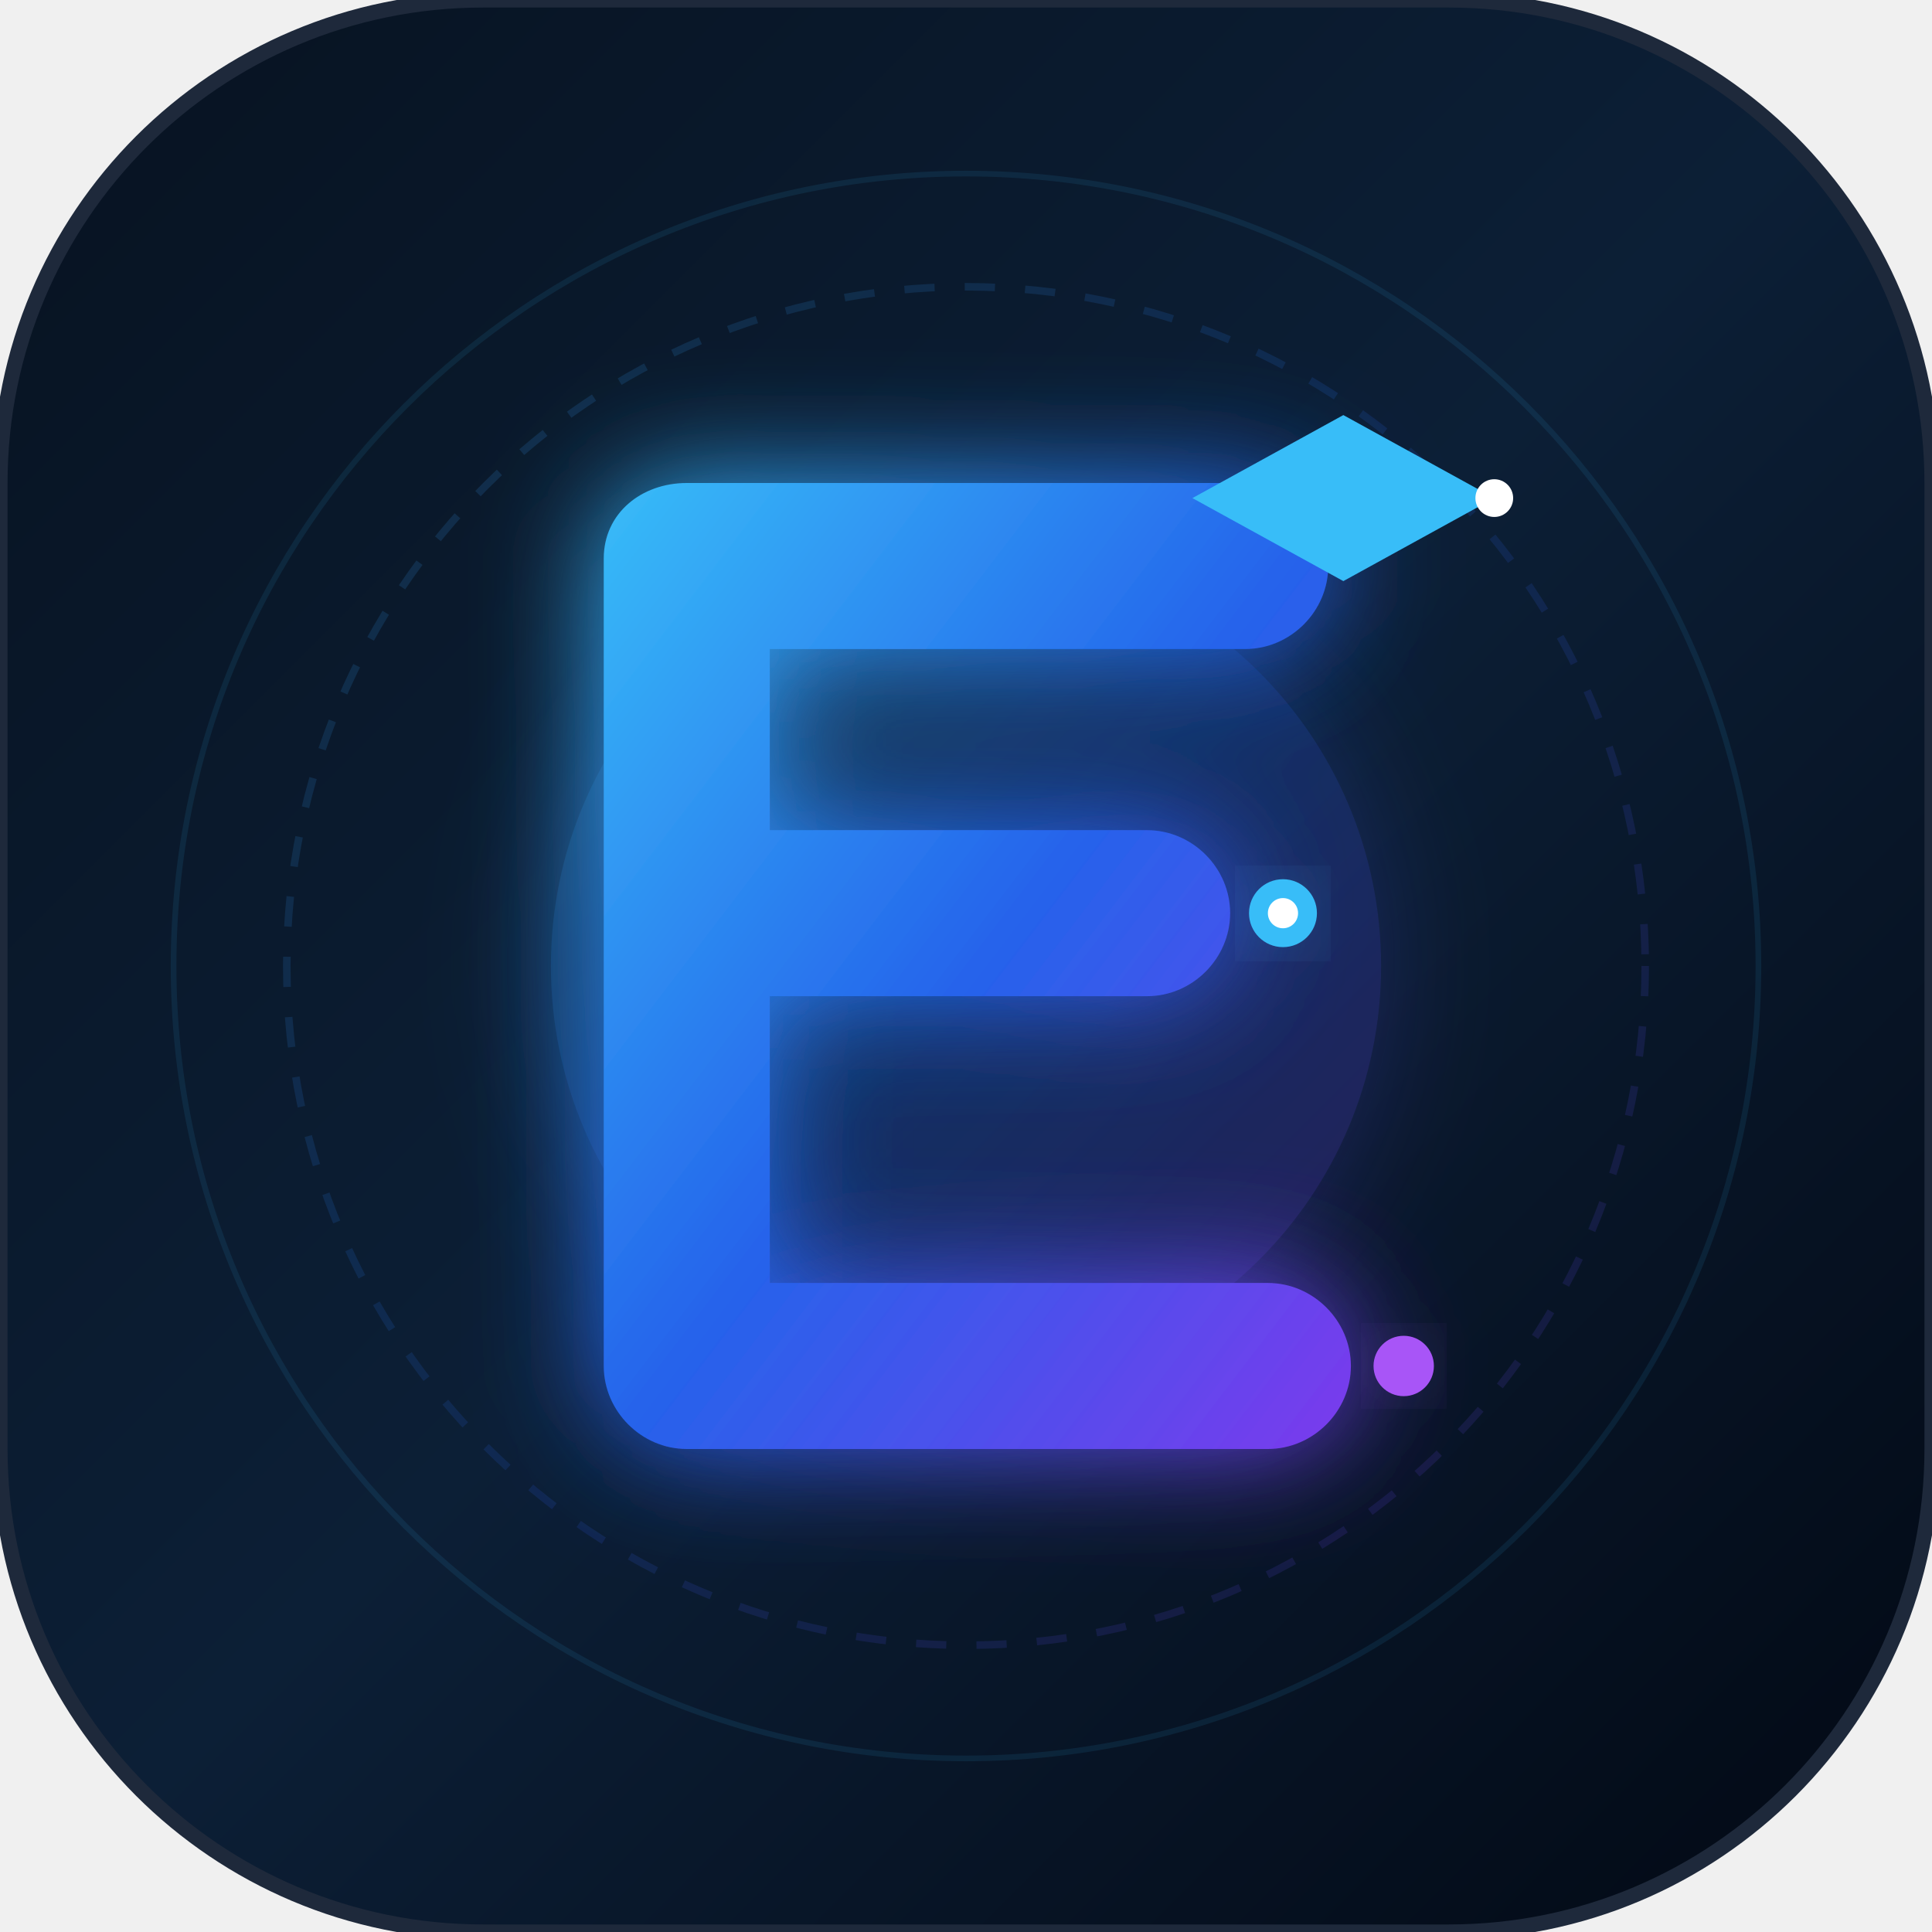
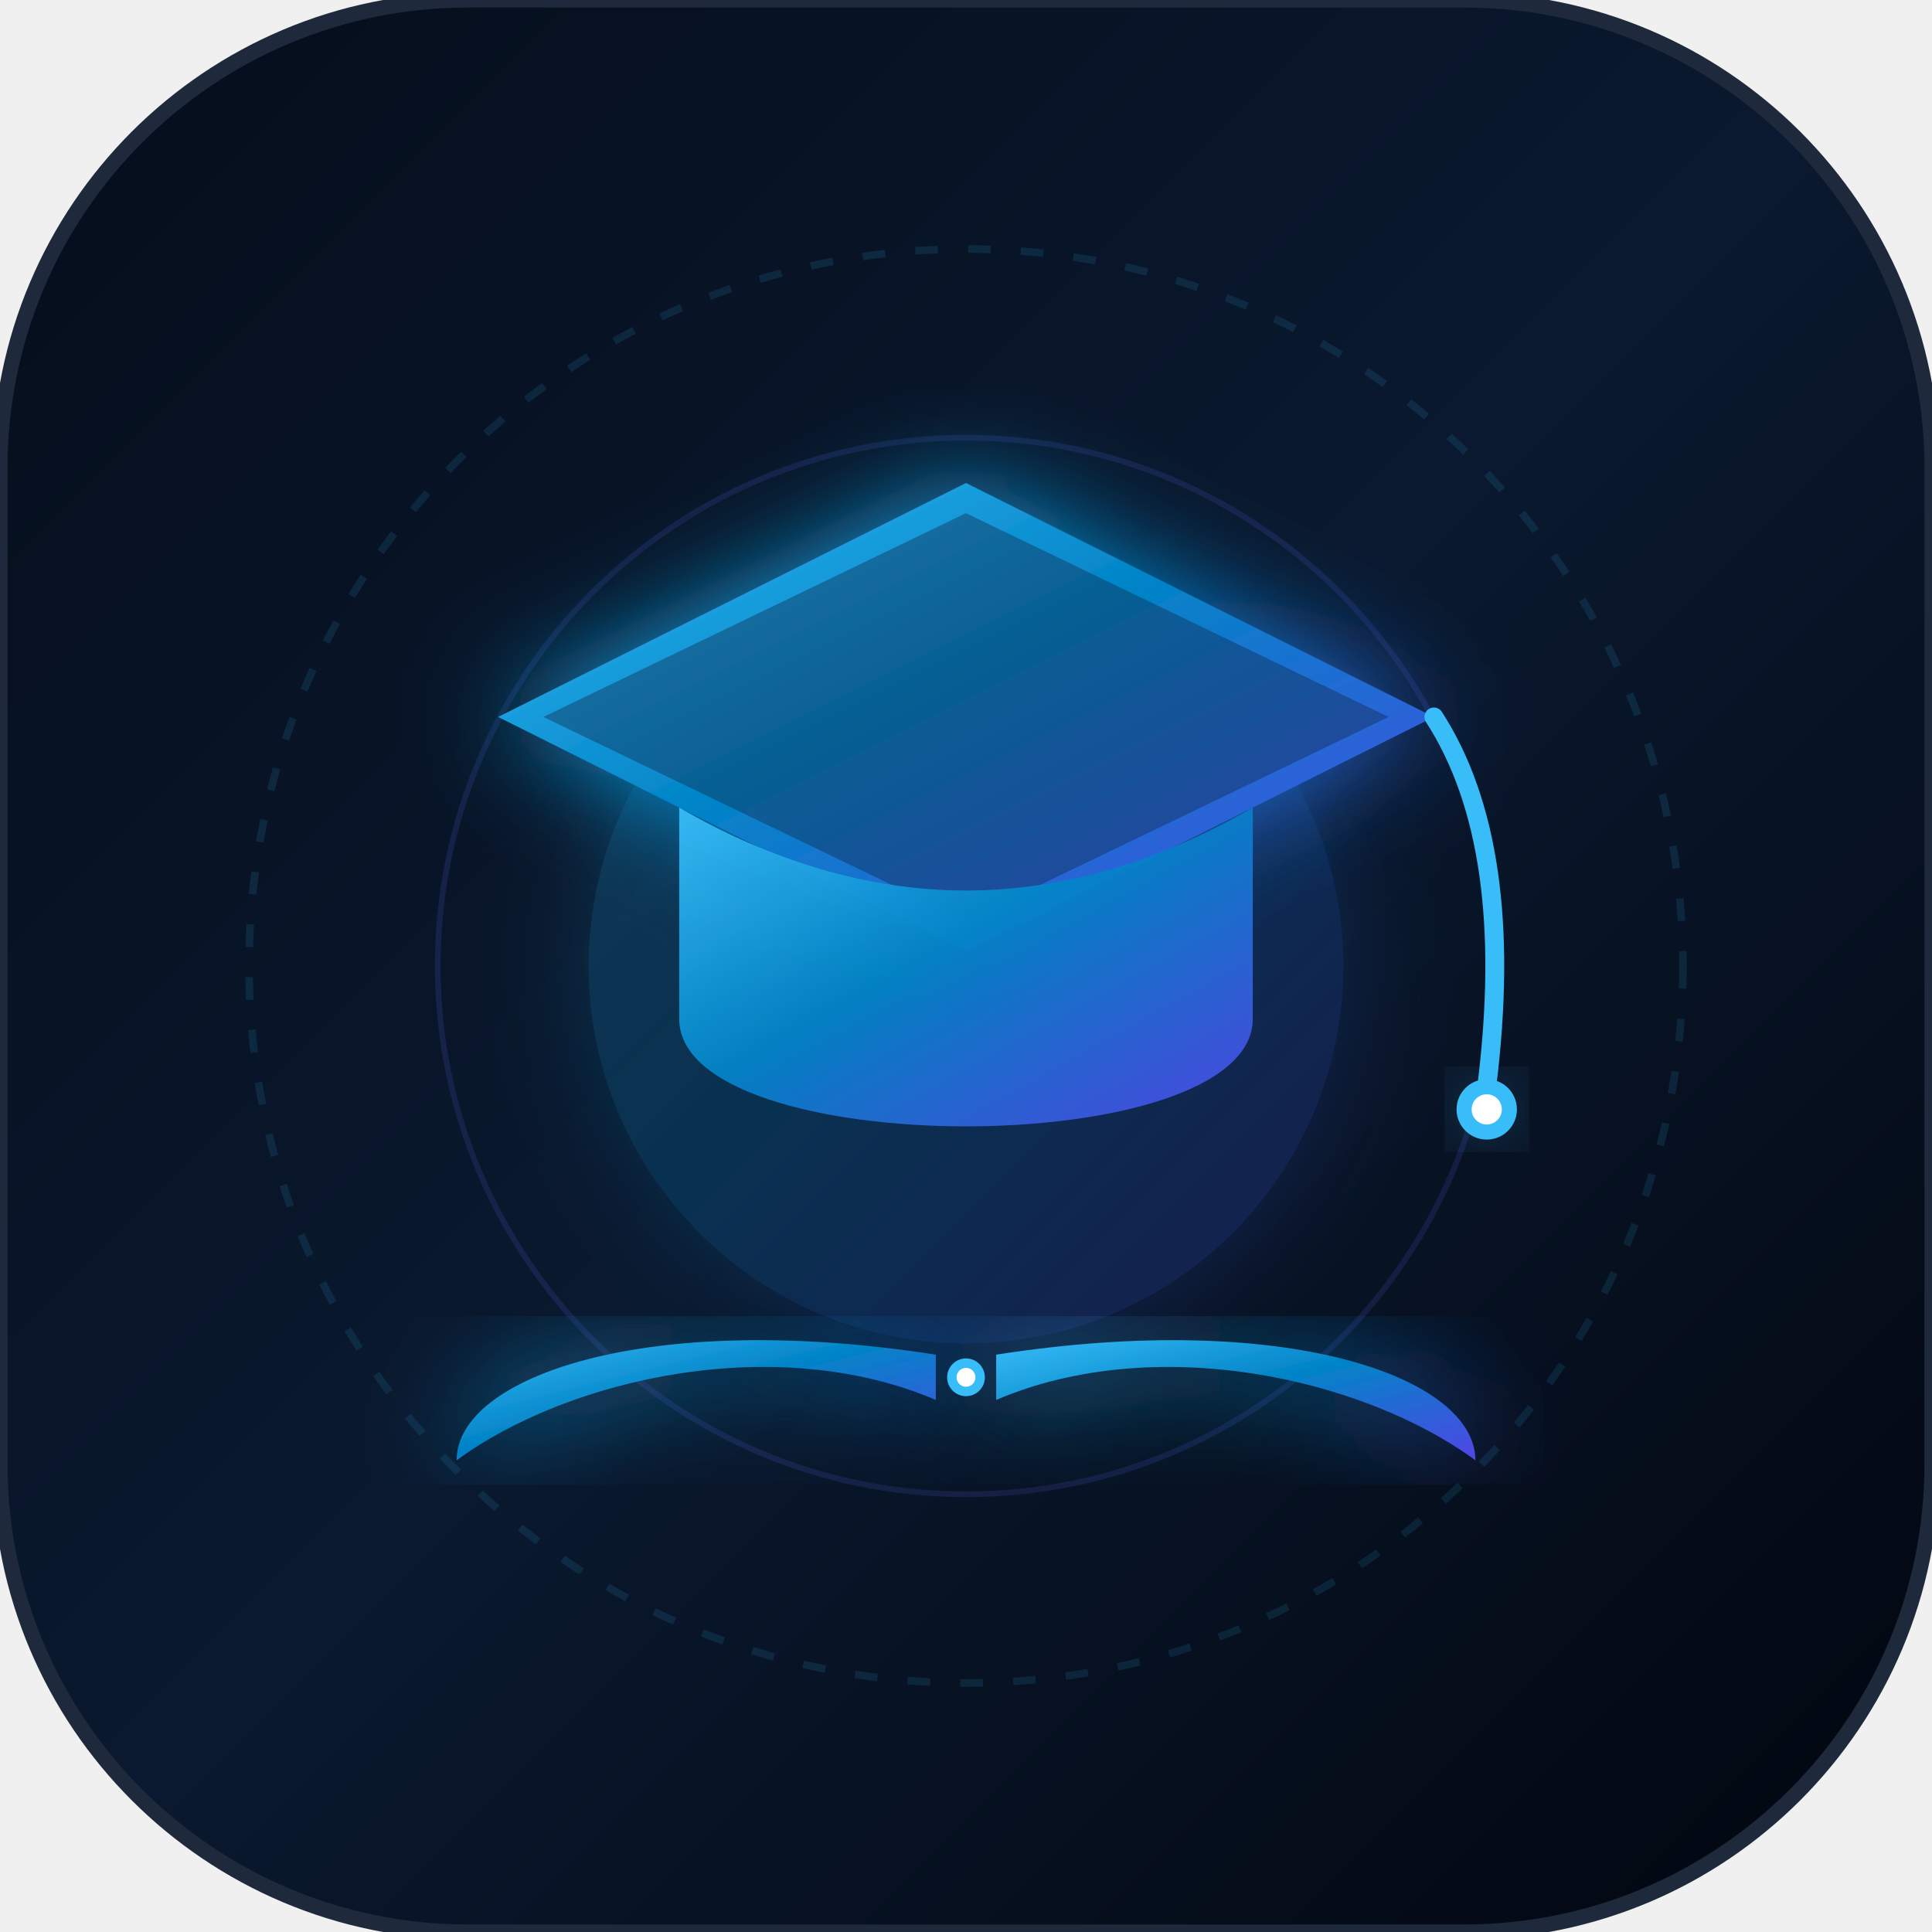
<svg xmlns="http://www.w3.org/2000/svg" viewBox="0 0 512 512" width="512" height="512">
  <defs>
    <linearGradient id="bgGrad" x1="0%" y1="0%" x2="100%" y2="100%">
-       <stop offset="0%" stop-color="#071220" />
-       <stop offset="50%" stop-color="#0c1f36" />
-       <stop offset="100%" stop-color="#020813" />
+       <stop offset="0%" stop-color="#050d1a" />
+       <stop offset="50%" stop-color="#0a192f" />
+       <stop offset="100%" stop-color="#02060e" />
    </linearGradient>
-     <linearGradient id="primaryGrad" x1="0%" y1="0%" x2="100%" y2="100%">
+     <linearGradient id="brandGrad" x1="0%" y1="0%" x2="100%" y2="100%">
      <stop offset="0%" stop-color="#38bdf8" />
-       <stop offset="50%" stop-color="#2563eb" />
-       <stop offset="100%" stop-color="#7c3aed" />
+       <stop offset="45%" stop-color="#0284c7" />
+       <stop offset="100%" stop-color="#4f46e5" />
    </linearGradient>
-     <linearGradient id="accentGrad" x1="0%" y1="0%" x2="100%" y2="0%">
+     <linearGradient id="goldGrad" x1="0%" y1="0%" x2="100%" y2="100%">
      <stop offset="0%" stop-color="#38bdf8" />
-       <stop offset="100%" stop-color="#a855f7" />
+       <stop offset="100%" stop-color="#818cf8" />
    </linearGradient>
-     <filter id="glow" x="-20%" y="-20%" width="140%" height="140%">
-       <feGaussianBlur stdDeviation="16" result="blur" />
+     <filter id="softGlow" x="-20%" y="-20%" width="140%" height="140%">
+       <feGaussianBlur stdDeviation="14" result="blur" />
      <feComposite in="SourceGraphic" in2="blur" operator="over" />
    </filter>
  </defs>
-   <rect width="512" height="512" rx="128" fill="url(#bgGrad)" stroke="#1e293b" stroke-width="4" />
-   <circle cx="256" cy="256" r="180" fill="none" stroke="url(#primaryGrad)" stroke-width="2" stroke-opacity="0.15" stroke-dasharray="8 8" />
-   <circle cx="256" cy="256" r="210" fill="none" stroke="#38bdf8" stroke-width="1.5" stroke-opacity="0.1" />
-   <circle cx="256" cy="256" r="110" fill="url(#primaryGrad)" opacity="0.25" filter="url(#glow)" />
-   <path d="M 160 148 C 160 136 170 128 182 128 L 330 128 C 342 128 352 138 352 150 C 352 162 342 172 330 172 L 204 172 L 204 220 L 304 220 C 316 220 326 230 326 242 C 326 254 316 264 304 264 L 204 264 L 204 340 L 336 340 C 348 340 358 350 358 362 C 358 374 348 384 336 384 L 182 384 C 170 384 160 374 160 362 Z" fill="url(#primaryGrad)" filter="url(#glow)" />
-   <polygon points="356,110 396,132 356,154 316,132" fill="#38bdf8" />
-   <circle cx="396" cy="132" r="5" fill="#ffffff" />
-   <circle cx="340" cy="242" r="9" fill="#38bdf8" filter="url(#glow)" />
-   <circle cx="340" cy="242" r="4" fill="#ffffff" />
-   <circle cx="372" cy="362" r="8" fill="#a855f7" filter="url(#glow)" />
+   <rect width="512" height="512" rx="124" fill="url(#bgGrad)" stroke="#1e293b" stroke-width="4" />
+   <circle cx="256" cy="256" r="190" fill="none" stroke="#38bdf8" stroke-width="2" stroke-opacity="0.12" stroke-dasharray="6 8" />
+   <circle cx="256" cy="256" r="140" fill="none" stroke="#6366f1" stroke-width="1.5" stroke-opacity="0.15" />
+   <circle cx="256" cy="256" r="100" fill="url(#brandGrad)" opacity="0.22" filter="url(#softGlow)" />
+   <g transform="translate(0, 8)">
+     <polygon points="256,120 380,182 256,244 132,182" fill="url(#brandGrad)" filter="url(#softGlow)" />
+     <polygon points="256,128 368,182 256,236 144,182" fill="#0f2647" opacity="0.4" />
+     <path d="M 180 206 L 180 262 C 180 300 332 300 332 262 L 332 206 C 308 220 282 228 256 228 C 230 228 204 220 180 206 Z" fill="url(#brandGrad)" opacity="0.95" />
+     <path d="M 380 182 Q 402 216 394 280" fill="none" stroke="#38bdf8" stroke-width="5" stroke-linecap="round" />
+     <circle cx="394" cy="286" r="8" fill="#38bdf8" filter="url(#softGlow)" />
+     <circle cx="394" cy="286" r="4" fill="#ffffff" />
+     <g transform="translate(256, 345)">
+       <path d="M -8 18 C -50 0 -105 12 -135 34 C -135 12 -85 -6 -8 6 Z" fill="url(#brandGrad)" filter="url(#softGlow)" />
+       <path d="M 8 18 C 50 0 105 12 135 34 C 135 12 85 -6 8 6 Z" fill="url(#brandGrad)" filter="url(#softGlow)" />
+       <circle cx="0" cy="12" r="5" fill="#38bdf8" filter="url(#softGlow)" />
+       <circle cx="0" cy="12" r="2.5" fill="#ffffff" />
+     </g>
+   </g>
</svg>
